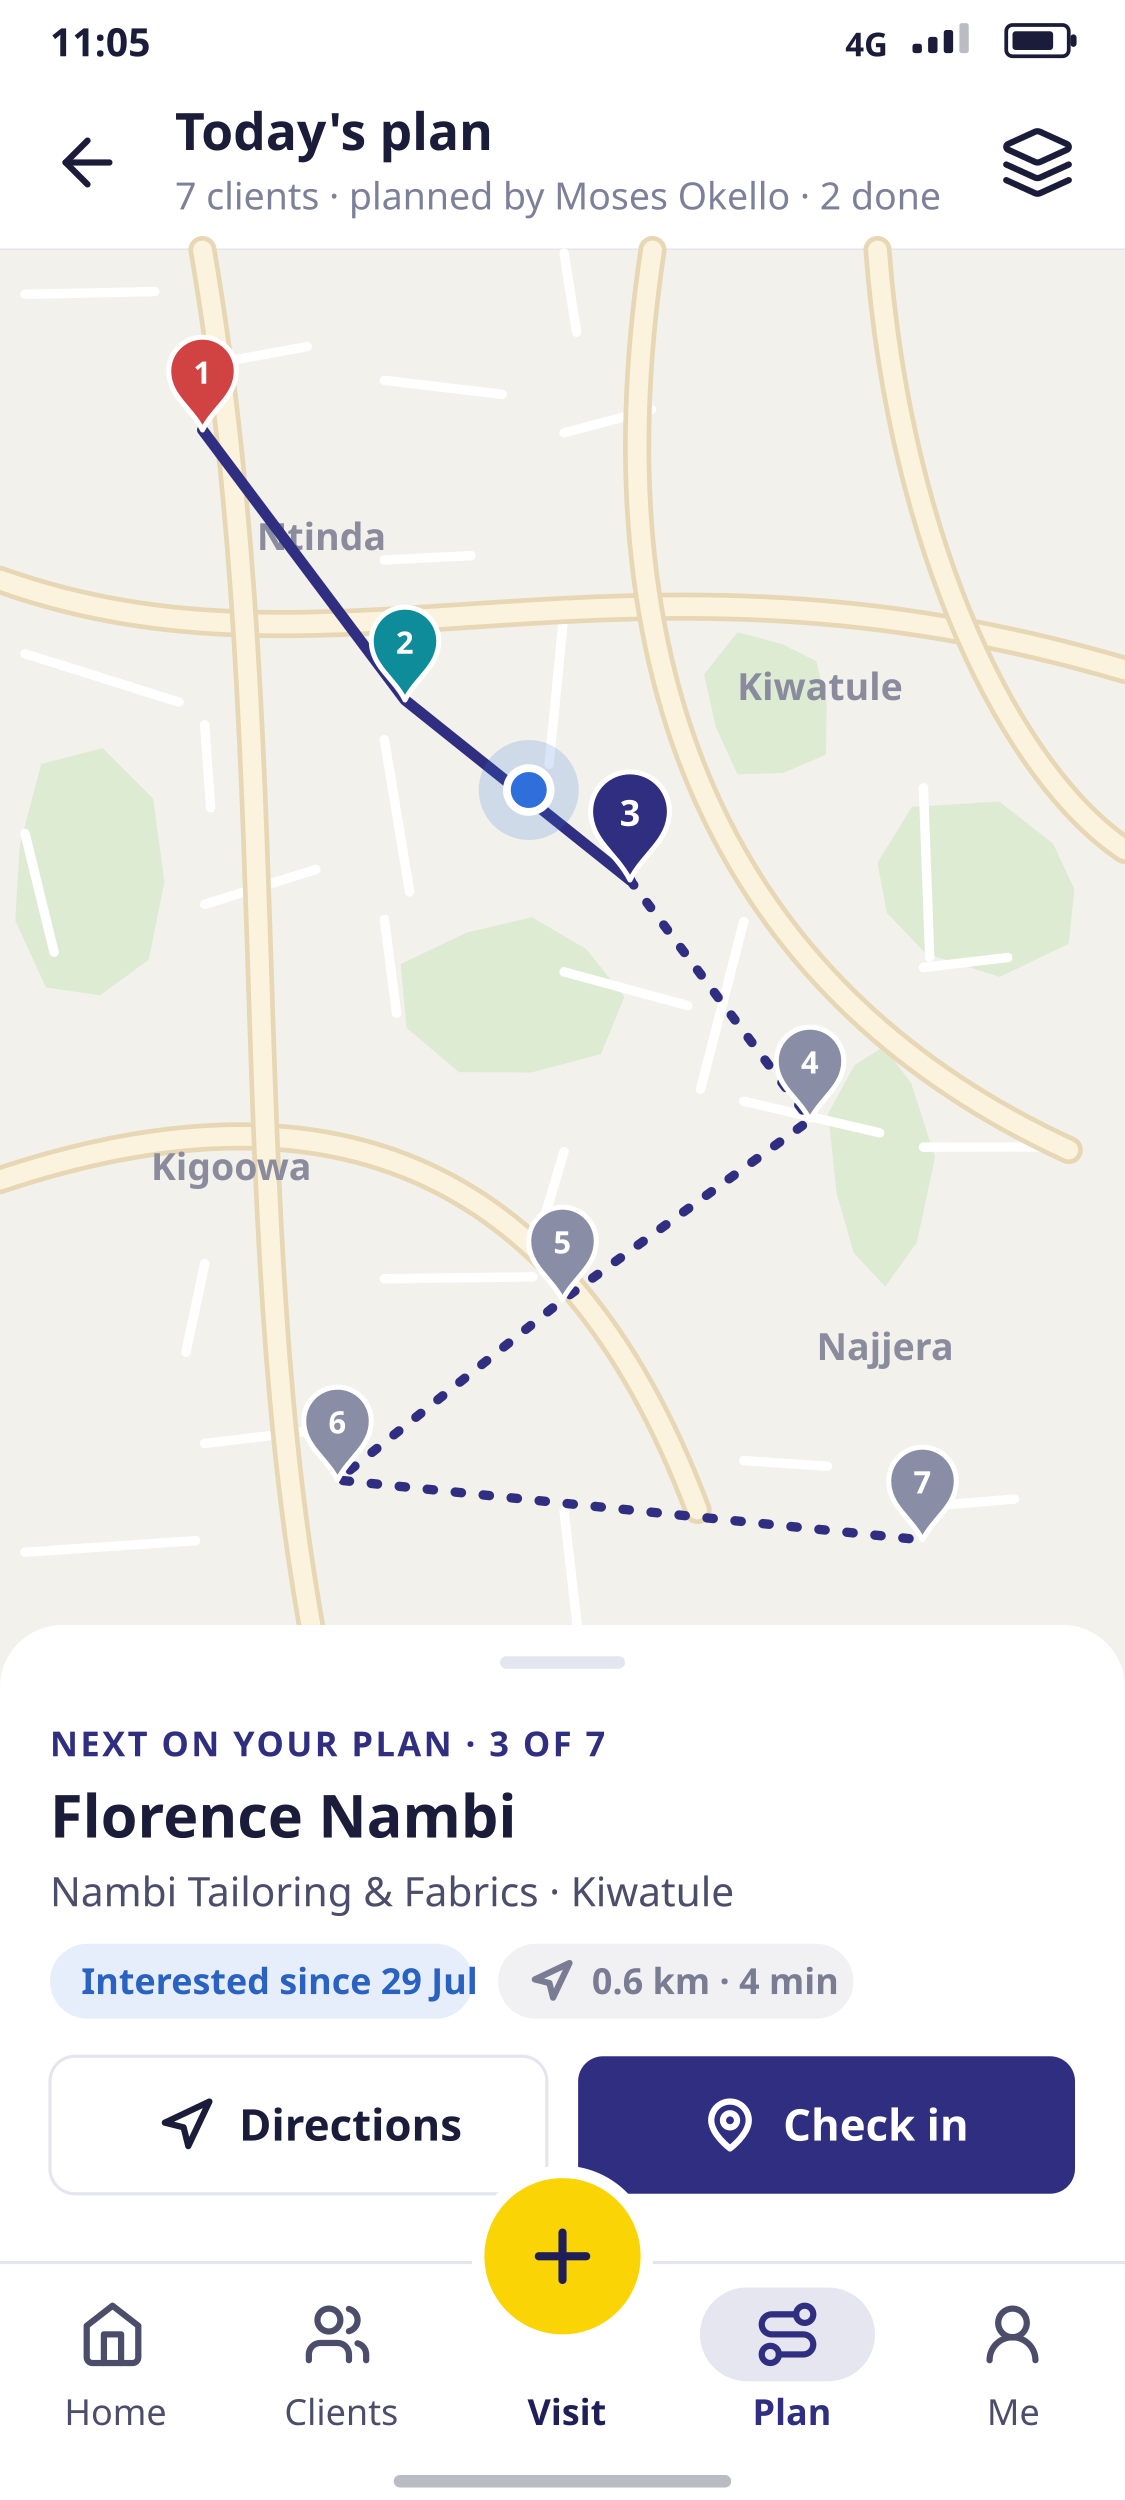
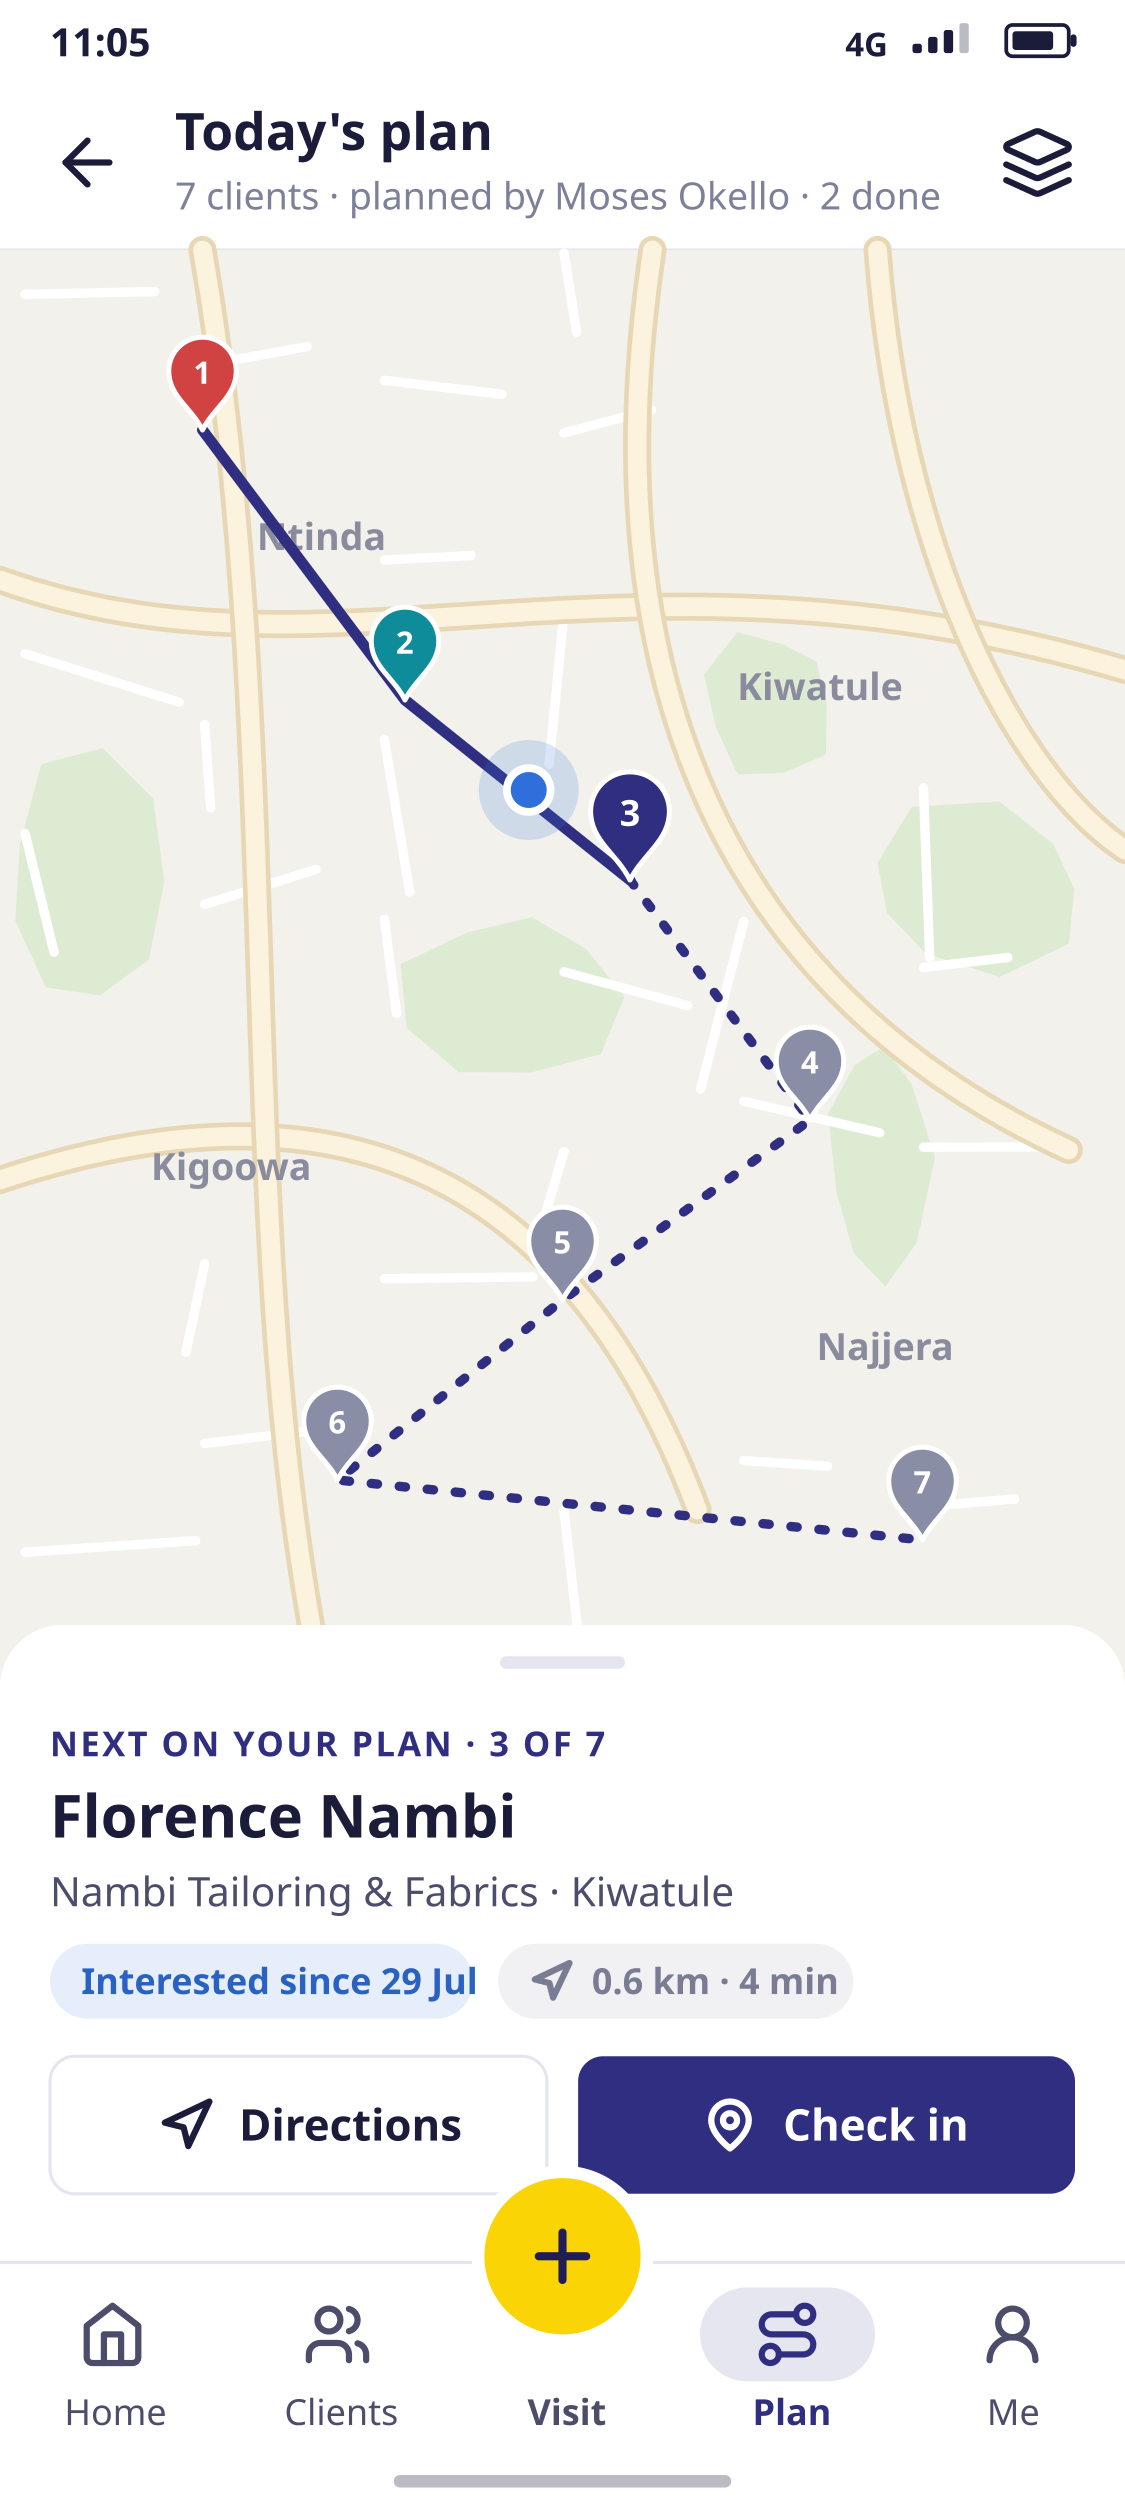
<svg xmlns="http://www.w3.org/2000/svg" width="360" height="800" viewBox="0 0 360 800">
  <rect id="screen-background" x="0.0" y="0.0" width="360.0" height="800.0" fill="#FFFFFF" />
  <g id="status-bar">
    <text id="11-05" x="16.0" y="18.0" font-family="Segoe UI" font-size="12.5" font-weight="600" fill="#1B1C3A">11:05</text>
    <rect id="battery" x="322.0" y="8.0" width="20.0" height="10.0" rx="2" fill="none" stroke="#1B1C3A" stroke-width="1.2" />
    <rect x="324.0" y="10.0" width="13.0" height="6.0" rx="1" fill="#1B1C3A" />
    <rect x="342.5" y="11.0" width="2.0" height="4.0" rx="1" fill="#1B1C3A" />
    <rect id="signal-bar" x="292.0" y="14.0" width="3.0" height="3.0" rx="0.8" fill="#1B1C3A" fill-opacity="1" />
    <rect id="signal-bar-2" x="297.0" y="11.8" width="3.0" height="5.2" rx="0.8" fill="#1B1C3A" fill-opacity="1" />
    <rect id="signal-bar-3" x="302.0" y="9.6" width="3.0" height="7.4" rx="0.8" fill="#1B1C3A" fill-opacity="1" />
    <rect id="signal-bar-4" x="307.0" y="7.4" width="3.0" height="9.6" rx="0.8" fill="#1B1C3A" fill-opacity="0.3" />
    <text id="network" x="270.5" y="18.0" font-family="Segoe UI" font-size="10.5" font-weight="700" fill="#1B1C3A">4G</text>
  </g>
  <g id="app-bar">
    <rect id="app-bar-bg" x="0.0" y="24.0" width="360.0" height="56.0" fill="#FFFFFF" />
    <line x1="0.0" y1="80.0" x2="360.0" y2="80.0" stroke="#E4E5EF" stroke-width="1" />
    <g id="icon-arrowleft" transform="translate(16.0 40.0) scale(1)">
      <path d="M19 12H5" fill="none" stroke="#1B1C3A" stroke-width="2.00" stroke-linecap="round" stroke-linejoin="round" />
      <path d="M12 19l-7-7 7-7" fill="none" stroke="#1B1C3A" stroke-width="2.00" stroke-linecap="round" stroke-linejoin="round" />
    </g>
    <text id="Today-s-plan" x="56.0" y="48.0" font-family="Segoe UI" font-size="16.5" font-weight="600" fill="#1B1C3A">Today's plan</text>
    <text id="7-clients-planned-by-Moses" x="56.0" y="67.0" font-family="Segoe UI" font-size="12" font-weight="400" fill="#7D8099">7 clients · planned by Moses Okello · 2 done</text>
    <g id="icon-layers" transform="translate(320.0 40.0) scale(1)">
      <path d="M12.83 2.18a2 2 0 0 0-1.66 0L2.6 6.08a1 1 0 0 0 0 1.83l8.58 3.91a2 2 0 0 0 1.66 0l8.58-3.9a1 1 0 0 0 0-1.83z" fill="none" stroke="#1B1C3A" stroke-width="2.00" stroke-linecap="round" stroke-linejoin="round" />
      <path d="M22 17.65l-9.17 4.16a2 2 0 0 1-1.66 0L2 17.65" fill="none" stroke="#1B1C3A" stroke-width="2.00" stroke-linecap="round" stroke-linejoin="round" />
      <path d="M22 12.65l-9.17 4.16a2 2 0 0 1-1.66 0L2 12.65" fill="none" stroke="#1B1C3A" stroke-width="2.00" stroke-linecap="round" stroke-linejoin="round" />
    </g>
  </g>
  <g id="street-map">
    <rect id="land" x="0.0" y="80.0" width="360.0" height="480.0" fill="#F2F1EC" />
    <path id="park" d="M199.8 319.0 L192.3 337.3 L170.0 343.2 L146.9 343.1 L130.1 328.9 L128.2 308.5 L149.5 298.4 L170.2 293.5 L187.6 303.7 Z" fill="#DDEBD3" />
    <path id="park-2" d="M299.2 370.3 L293.4 397.6 L283.3 411.7 L273.2 401.0 L267.7 381.7 L265.0 356.3 L273.5 340.8 L282.8 334.9 L291.6 346.7 Z" fill="#DDEBD3" />
    <path id="park-3" d="M52.6 282.2 L47.6 307.1 L32.0 318.5 L14.7 316.0 L4.9 294.6 L6.3 270.5 L13.2 244.5 L32.8 239.4 L49.0 255.6 Z" fill="#DDEBD3" />
    <path id="park-4" d="M264.5 225.1 L264.3 241.5 L250.7 247.3 L236.0 247.8 L229.1 232.7 L225.3 215.8 L236.0 202.3 L250.2 206.1 L261.2 211.6 Z" fill="#DDEBD3" />
    <path id="park-5" d="M343.8 284.5 L342.0 302.0 L319.9 312.6 L296.3 305.2 L283.8 292.1 L280.8 276.1 L291.8 258.2 L319.8 256.5 L337.0 270.0 Z" fill="#DDEBD3" />
    <g id="minor-streets">
      <line x1="8.0" y1="94.2" x2="49.5" y2="93.3" stroke="#FFFFFF" stroke-width="3" stroke-linecap="round" />
      <line x1="8.0" y1="209.2" x2="57.3" y2="224.7" stroke="#FFFFFF" stroke-width="3" stroke-linecap="round" />
      <line x1="8.0" y1="266.7" x2="17.3" y2="304.7" stroke="#FFFFFF" stroke-width="3" stroke-linecap="round" />
      <line x1="8.0" y1="496.7" x2="62.6" y2="493.0" stroke="#FFFFFF" stroke-width="3" stroke-linecap="round" />
      <line x1="65.5" y1="116.9" x2="98.3" y2="110.9" stroke="#FFFFFF" stroke-width="3" stroke-linecap="round" />
      <line x1="65.5" y1="231.9" x2="67.4" y2="258.5" stroke="#FFFFFF" stroke-width="3" stroke-linecap="round" />
      <line x1="65.5" y1="289.4" x2="101.1" y2="278.2" stroke="#FFFFFF" stroke-width="3" stroke-linecap="round" />
      <line x1="65.5" y1="404.4" x2="59.5" y2="432.7" stroke="#FFFFFF" stroke-width="3" stroke-linecap="round" />
      <line x1="65.5" y1="461.9" x2="97.5" y2="458.1" stroke="#FFFFFF" stroke-width="3" stroke-linecap="round" />
      <line x1="123.0" y1="121.7" x2="160.7" y2="126.2" stroke="#FFFFFF" stroke-width="3" stroke-linecap="round" />
      <line x1="123.0" y1="179.2" x2="150.7" y2="177.8" stroke="#FFFFFF" stroke-width="3" stroke-linecap="round" />
      <line x1="123.0" y1="236.7" x2="131.1" y2="285.4" stroke="#FFFFFF" stroke-width="3" stroke-linecap="round" />
      <line x1="123.0" y1="294.2" x2="126.9" y2="324.3" stroke="#FFFFFF" stroke-width="3" stroke-linecap="round" />
      <line x1="123.0" y1="409.2" x2="170.5" y2="408.6" stroke="#FFFFFF" stroke-width="3" stroke-linecap="round" />
      <line x1="123.0" y1="524.2" x2="153.3" y2="532.3" stroke="#FFFFFF" stroke-width="3" stroke-linecap="round" />
      <line x1="180.5" y1="81.0" x2="184.5" y2="106.3" stroke="#FFFFFF" stroke-width="3" stroke-linecap="round" />
      <line x1="180.5" y1="138.5" x2="208.5" y2="131.1" stroke="#FFFFFF" stroke-width="3" stroke-linecap="round" />
      <line x1="180.5" y1="196.0" x2="175.7" y2="244.6" stroke="#FFFFFF" stroke-width="3" stroke-linecap="round" />
      <line x1="180.5" y1="311.0" x2="220.1" y2="321.8" stroke="#FFFFFF" stroke-width="3" stroke-linecap="round" />
      <line x1="180.5" y1="368.5" x2="173.4" y2="392.2" stroke="#FFFFFF" stroke-width="3" stroke-linecap="round" />
      <line x1="180.5" y1="483.5" x2="187.3" y2="543.0" stroke="#FFFFFF" stroke-width="3" stroke-linecap="round" />
      <line x1="238.0" y1="294.9" x2="224.2" y2="348.5" stroke="#FFFFFF" stroke-width="3" stroke-linecap="round" />
      <line x1="238.0" y1="352.4" x2="281.5" y2="362.5" stroke="#FFFFFF" stroke-width="3" stroke-linecap="round" />
      <line x1="238.0" y1="467.4" x2="264.8" y2="469.2" stroke="#FFFFFF" stroke-width="3" stroke-linecap="round" />
      <line x1="295.5" y1="252.1" x2="297.5" y2="306.3" stroke="#FFFFFF" stroke-width="3" stroke-linecap="round" />
      <line x1="295.5" y1="309.6" x2="322.5" y2="306.4" stroke="#FFFFFF" stroke-width="3" stroke-linecap="round" />
      <line x1="295.5" y1="367.1" x2="341.6" y2="367.0" stroke="#FFFFFF" stroke-width="3" stroke-linecap="round" />
      <line x1="295.5" y1="482.1" x2="324.6" y2="479.7" stroke="#FFFFFF" stroke-width="3" stroke-linecap="round" />
    </g>
    <path id="main-road-casing" d="M0.0 185.6 C108.0 224.0 198.0 166.4 360.0 214.4" fill="none" stroke="#E7D7B4" stroke-width="9" stroke-linejoin="round" stroke-linecap="round" />
    <path id="main-road" d="M0.0 185.6 C108.0 224.0 198.0 166.4 360.0 214.4" fill="none" stroke="#FBF3DE" stroke-width="6" stroke-linejoin="round" stroke-linecap="round" />
    <path id="main-road-casing-2" d="M0.0 377.6 C100.8 344.0 180.0 368.0 223.2 483.2" fill="none" stroke="#E7D7B4" stroke-width="9" stroke-linejoin="round" stroke-linecap="round" />
    <path id="main-road-2" d="M0.0 377.6 C100.8 344.0 180.0 368.0 223.2 483.2" fill="none" stroke="#FBF3DE" stroke-width="6" stroke-linejoin="round" stroke-linecap="round" />
    <path id="main-road-casing-3" d="M64.8 80.0 C93.6 248.0 72.0 416.0 108.0 560.0" fill="none" stroke="#E7D7B4" stroke-width="9" stroke-linejoin="round" stroke-linecap="round" />
    <path id="main-road-3" d="M64.8 80.0 C93.6 248.0 72.0 416.0 108.0 560.0" fill="none" stroke="#FBF3DE" stroke-width="6" stroke-linejoin="round" stroke-linecap="round" />
    <path id="main-road-casing-4" d="M208.8 80.0 C187.2 224.0 237.6 320.0 342.0 368.0" fill="none" stroke="#E7D7B4" stroke-width="9" stroke-linejoin="round" stroke-linecap="round" />
    <path id="main-road-4" d="M208.8 80.0 C187.2 224.0 237.6 320.0 342.0 368.0" fill="none" stroke="#FBF3DE" stroke-width="6" stroke-linejoin="round" stroke-linecap="round" />
    <path id="main-road-casing-5" d="M280.8 80.0 C288.0 176.0 324.0 248.0 360.0 272.0" fill="none" stroke="#E7D7B4" stroke-width="9" stroke-linejoin="round" stroke-linecap="round" />
    <path id="main-road-5" d="M280.8 80.0 C288.0 176.0 324.0 248.0 360.0 272.0" fill="none" stroke="#FBF3DE" stroke-width="6" stroke-linejoin="round" stroke-linecap="round" />
    <g id="place-names">
      <text id="Ntinda" x="82.2" y="176.0" font-family="Segoe UI" font-size="12" font-weight="600" fill="#8A8C9E">Ntinda</text>
      <text id="Kiwatule" x="235.9" y="224.0" font-family="Segoe UI" font-size="12" font-weight="600" fill="#8A8C9E">Kiwatule</text>
      <text id="Kigoowa" x="48.3" y="377.6" font-family="Segoe UI" font-size="12" font-weight="600" fill="#8A8C9E">Kigoowa</text>
      <text id="Najjera" x="261.3" y="435.2" font-family="Segoe UI" font-size="12" font-weight="600" fill="#8A8C9E">Najjera</text>
    </g>
  </g>
  <path id="route-done" d="M64.8 137.6 L129.6 224.0 L201.6 281.6" fill="none" stroke="#2F2E80" stroke-width="3.5" stroke-linejoin="round" stroke-linecap="round" />
  <path id="route-planned" d="M201.6 281.6 L259.2 358.4 L180.0 416.0 L108.0 473.6 L295.2 492.8" fill="none" stroke="#2F2E80" stroke-width="3" stroke-linejoin="round" stroke-linecap="round" stroke-dasharray="2 7" />
  <g id="stop-1">
    <path d="M64.8 137.6 C61.2 130.4 54.0 126.8 54.0 118.7 A10.8 10.8 0 1 1 75.6 118.7 C75.6 126.8 68.4 130.4 64.8 137.6 Z" fill="#D14343" stroke="#FFFFFF" stroke-width="1.6" stroke-linejoin="round" stroke-linecap="round" />
    <text id="pin-label" x="61.9" y="122.8" font-family="Segoe UI" font-size="9.9" font-weight="700" fill="#FFFFFF">1</text>
  </g>
  <g id="stop-2">
    <path d="M129.6 224.0 C126.0 216.8 118.8 213.2 118.8 205.1 A10.8 10.8 0 1 1 140.4 205.1 C140.4 213.2 133.2 216.8 129.6 224.0 Z" fill="#0E8C99" stroke="#FFFFFF" stroke-width="1.6" stroke-linejoin="round" stroke-linecap="round" />
    <text id="pin-label-2" x="126.7" y="209.2" font-family="Segoe UI" font-size="9.9" font-weight="700" fill="#FFFFFF">2</text>
  </g>
  <g id="stop-3">
    <path d="M201.6 281.6 C197.4 273.2 189.0 269.0 189.0 259.6 A12.6 12.6 0 1 1 214.2 259.6 C214.2 269.0 205.8 273.2 201.6 281.6 Z" fill="#2F2E80" stroke="#FFFFFF" stroke-width="1.6" stroke-linejoin="round" stroke-linecap="round" />
    <text id="pin-label-3" x="198.3" y="264.3" font-family="Segoe UI" font-size="11.55" font-weight="700" fill="#FFFFFF">3</text>
  </g>
  <g id="stop-4">
    <path d="M259.2 358.4 C255.6 351.2 248.4 347.6 248.4 339.5 A10.8 10.8 0 1 1 270.0 339.5 C270.0 347.6 262.8 351.2 259.2 358.4 Z" fill="#8A8DA6" stroke="#FFFFFF" stroke-width="1.6" stroke-linejoin="round" stroke-linecap="round" />
    <text id="pin-label-4" x="256.3" y="343.5" font-family="Segoe UI" font-size="9.9" font-weight="700" fill="#FFFFFF">4</text>
  </g>
  <g id="stop-5">
    <path d="M180.0 416.0 C176.4 408.8 169.2 405.2 169.2 397.1 A10.8 10.8 0 1 1 190.8 397.1 C190.8 405.2 183.6 408.8 180.0 416.0 Z" fill="#8A8DA6" stroke="#FFFFFF" stroke-width="1.6" stroke-linejoin="round" stroke-linecap="round" />
    <text id="pin-label-5" x="177.1" y="401.1" font-family="Segoe UI" font-size="9.9" font-weight="700" fill="#FFFFFF">5</text>
  </g>
  <g id="stop-6">
    <path d="M108.0 473.6 C104.4 466.4 97.2 462.8 97.2 454.7 A10.8 10.8 0 1 1 118.8 454.7 C118.8 462.8 111.6 466.4 108.0 473.6 Z" fill="#8A8DA6" stroke="#FFFFFF" stroke-width="1.6" stroke-linejoin="round" stroke-linecap="round" />
    <text id="pin-label-6" x="105.1" y="458.7" font-family="Segoe UI" font-size="9.9" font-weight="700" fill="#FFFFFF">6</text>
  </g>
  <g id="stop-7">
    <path d="M295.2 492.8 C291.6 485.6 284.4 482.0 284.4 473.9 A10.8 10.8 0 1 1 306.0 473.9 C306.0 482.0 298.8 485.6 295.2 492.8 Z" fill="#8A8DA6" stroke="#FFFFFF" stroke-width="1.6" stroke-linejoin="round" stroke-linecap="round" />
    <text id="pin-label-7" x="292.3" y="477.9" font-family="Segoe UI" font-size="9.9" font-weight="700" fill="#FFFFFF">7</text>
  </g>
  <g id="me">
    <circle cx="169.2" cy="252.8" r="16.0" fill="#2F6FDB" fill-opacity="0.18" />
    <circle cx="169.2" cy="252.8" r="7.0" fill="#2F6FDB" stroke="#FFFFFF" stroke-width="2.5" />
  </g>
  <g id="next-stop-sheet">
    <rect x="0.0" y="520.0" width="360.0" height="214.0" rx="20" fill="#FFFFFF" />
    <rect x="160.0" y="530.0" width="40.0" height="4.0" rx="2" fill="#E4E5EF" />
    <text id="NEXT-ON-YOUR-PLAN-3-OF-7" x="16.0" y="562.0" font-family="Segoe UI" font-size="11" font-weight="700" fill="#2F2E80" letter-spacing="0.8">NEXT ON YOUR PLAN · 3 OF 7</text>
    <text id="Florence-Nambi" x="16.0" y="588.0" font-family="Segoe UI" font-size="19" font-weight="700" fill="#1B1C3A">Florence Nambi</text>
    <text id="Nambi-Tailoring-Fabrics" x="16.0" y="610.0" font-family="Segoe UI" font-size="13" font-weight="400" fill="#4B4D6B">Nambi Tailoring &amp; Fabrics · Kiwatule</text>
    <g id="chip-Interested-since-29-Jul">
      <rect x="16.0" y="622.0" width="135.4" height="24.0" rx="12.0" fill="#E6EEFB" />
      <text id="Interested-since-29-Jul" x="26.0" y="638.1" font-family="Segoe UI" font-size="11.5" font-weight="600" fill="#2962C1">Interested since 29 Jul</text>
    </g>
    <g id="chip-0-6-km-4-min">
      <rect x="159.4" y="622.0" width="113.7" height="24.0" rx="12.0" fill="#F1F1F4" />
      <g id="icon-navigation" transform="translate(169.4 627.0) scale(0.5833)">
        <path d="M3 11l19-9-9 19-2-8z" fill="none" stroke="#797C92" stroke-width="3.43" stroke-linecap="round" stroke-linejoin="round" />
      </g>
      <text id="0-6-km-4-min" x="189.4" y="638.1" font-family="Segoe UI" font-size="11.5" font-weight="600" fill="#797C92">0.6 km · 4 min</text>
    </g>
    <g id="button-Directions">
      <rect x="16.0" y="658.0" width="159.0" height="44.0" rx="8" fill="#FFFFFF" stroke="#E4E5EF" stroke-width="1" />
      <g id="icon-navigation-2" transform="translate(50.5 671.0) scale(0.75)">
        <path d="M3 11l19-9-9 19-2-8z" fill="none" stroke="#1B1C3A" stroke-width="2.67" stroke-linecap="round" stroke-linejoin="round" />
      </g>
      <text id="Directions" x="76.5" y="685.0" font-family="Segoe UI" font-size="14" font-weight="600" fill="#1B1C3A">Directions</text>
    </g>
    <g id="button-Check-in">
      <rect x="185.0" y="658.0" width="159.0" height="44.0" rx="8" fill="#2F2E80" />
      <g id="icon-pin" transform="translate(224.6 671.0) scale(0.75)">
        <path d="M20 10c0 6-8 12-8 12s-8-6-8-12a8 8 0 0 1 16 0z" fill="none" stroke="#FFFFFF" stroke-width="2.67" stroke-linecap="round" stroke-linejoin="round" />
        <path d="M12 7a3 3 0 1 0 0 6 3 3 0 1 0 0-6z" fill="none" stroke="#FFFFFF" stroke-width="2.67" stroke-linecap="round" stroke-linejoin="round" />
      </g>
      <text id="Check-in" x="250.6" y="685.0" font-family="Segoe UI" font-size="14" font-weight="600" fill="#FFFFFF">Check in</text>
    </g>
  </g>
  <g id="bottom-navigation">
    <rect id="nav-bg" x="0.0" y="724.0" width="360.0" height="76.0" fill="#FFFFFF" />
    <line x1="0.0" y1="724.0" x2="360.0" y2="724.0" stroke="#E4E5EF" stroke-width="1" />
    <g id="tab-Home">
      <g id="icon-home" transform="translate(25.0 736.0) scale(0.9167)">
        <path d="M3 9l9-7 9 7v11a2 2 0 0 1-2 2H5a2 2 0 0 1-2-2z" fill="none" stroke="#4B4D6B" stroke-width="2.18" stroke-linecap="round" stroke-linejoin="round" />
        <path d="M9 22V12h6v10" fill="none" stroke="#4B4D6B" stroke-width="2.18" stroke-linecap="round" stroke-linejoin="round" />
      </g>
      <text id="Home" x="20.6" y="776.0" font-family="Segoe UI" font-size="11.5" font-weight="400" fill="#4B4D6B">Home</text>
    </g>
    <g id="tab-Clients">
      <g id="icon-users" transform="translate(97.0 736.0) scale(0.9167)">
        <path d="M16 21v-2a4 4 0 0 0-4-4H6a4 4 0 0 0-4 4v2" fill="none" stroke="#4B4D6B" stroke-width="2.18" stroke-linecap="round" stroke-linejoin="round" />
        <path d="M9 3a4 4 0 1 0 0 8 4 4 0 1 0 0-8z" fill="none" stroke="#4B4D6B" stroke-width="2.18" stroke-linecap="round" stroke-linejoin="round" />
        <path d="M22 21v-2a4 4 0 0 0-3-3.87" fill="none" stroke="#4B4D6B" stroke-width="2.18" stroke-linecap="round" stroke-linejoin="round" />
        <path d="M16 3.13a4 4 0 0 1 0 7.75" fill="none" stroke="#4B4D6B" stroke-width="2.18" stroke-linecap="round" stroke-linejoin="round" />
      </g>
      <text id="Clients" x="91.0" y="776.0" font-family="Segoe UI" font-size="11.5" font-weight="400" fill="#4B4D6B">Clients</text>
    </g>
    <g id="tab-Visit">
      <circle id="visit-button" cx="180.0" cy="722.0" r="27.0" fill="#FBD405" stroke="#FFFFFF" stroke-width="4" />
      <g id="icon-plus" transform="translate(167.0 709.0) scale(1.0833)">
        <path d="M12 5v14" fill="none" stroke="#1F1E57" stroke-width="2.40" stroke-linecap="round" stroke-linejoin="round" />
        <path d="M5 12h14" fill="none" stroke="#1F1E57" stroke-width="2.40" stroke-linecap="round" stroke-linejoin="round" />
      </g>
-       <text id="Visit" x="168.8" y="776.0" font-family="Segoe UI" font-size="11.5" font-weight="600" fill="#1F1E57">Visit</text>
+       <text id="Visit" x="168.8" y="776.0" font-family="Segoe UI" font-size="11.5" font-weight="600" fill="#4B4D6B">Visit</text>
    </g>
    <g id="tab-Plan">
      <rect id="indicator" x="224.0" y="732.0" width="56.0" height="30.0" rx="15" fill="#E6E6F0" />
      <g id="icon-route" transform="translate(241.0 736.0) scale(0.9167)">
        <path d="M6 16a3 3 0 1 0 0 6 3 3 0 1 0 0-6z" fill="none" stroke="#2F2E80" stroke-width="2.18" stroke-linecap="round" stroke-linejoin="round" />
        <path d="M9 19h8.5a3.5 3.5 0 0 0 0-7h-11a3.5 3.5 0 0 1 0-7H15" fill="none" stroke="#2F2E80" stroke-width="2.18" stroke-linecap="round" stroke-linejoin="round" />
        <path d="M18 2a3 3 0 1 0 0 6 3 3 0 1 0 0-6z" fill="none" stroke="#2F2E80" stroke-width="2.18" stroke-linecap="round" stroke-linejoin="round" />
      </g>
      <text id="Plan" x="240.8" y="776.0" font-family="Segoe UI" font-size="11.5" font-weight="600" fill="#2F2E80">Plan</text>
    </g>
    <g id="tab-Me">
      <g id="icon-user" transform="translate(313.0 736.0) scale(0.9167)">
        <path d="M12 3a5 5 0 1 0 0 10 5 5 0 1 0 0-10z" fill="none" stroke="#4B4D6B" stroke-width="2.18" stroke-linecap="round" stroke-linejoin="round" />
        <path d="M20 21a8 8 0 0 0-16 0" fill="none" stroke="#4B4D6B" stroke-width="2.18" stroke-linecap="round" stroke-linejoin="round" />
      </g>
      <text id="Me" x="315.8" y="776.0" font-family="Segoe UI" font-size="11.5" font-weight="400" fill="#4B4D6B">Me</text>
    </g>
    <rect id="gesture-bar" x="126.0" y="792.0" width="108.0" height="4.0" rx="2" fill="#1B1C3A" fill-opacity="0.3" />
  </g>
</svg>
